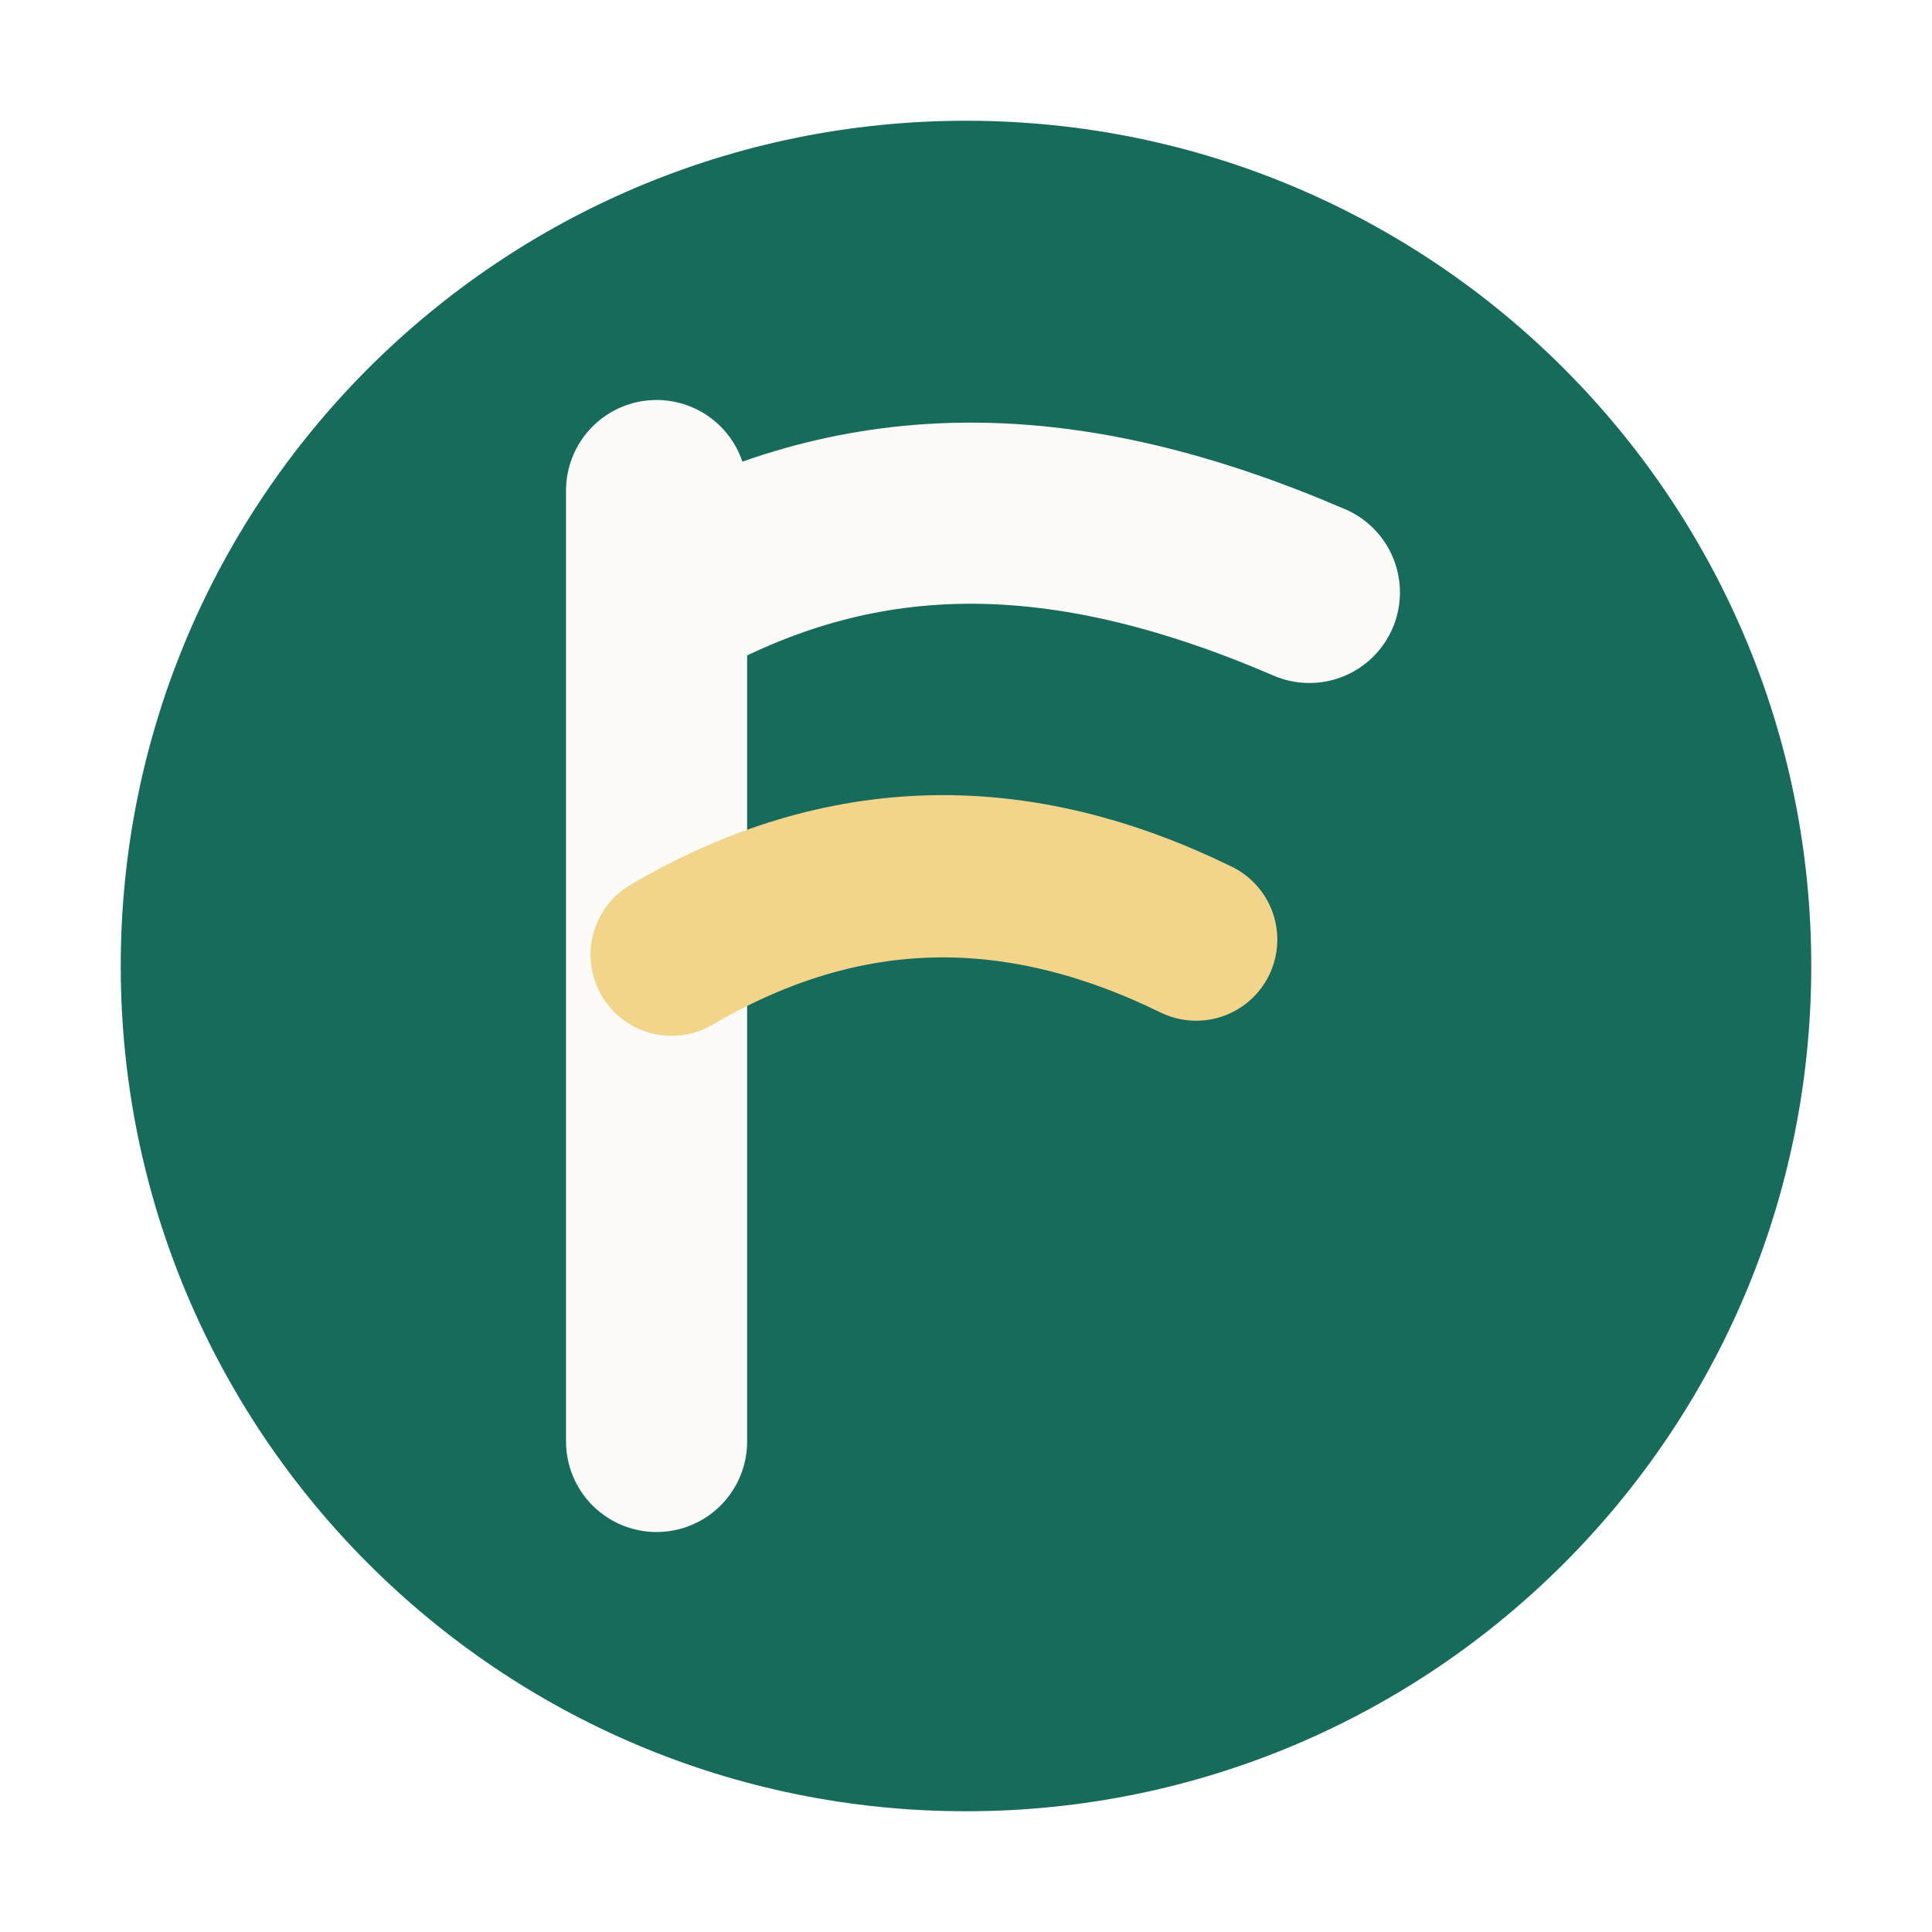
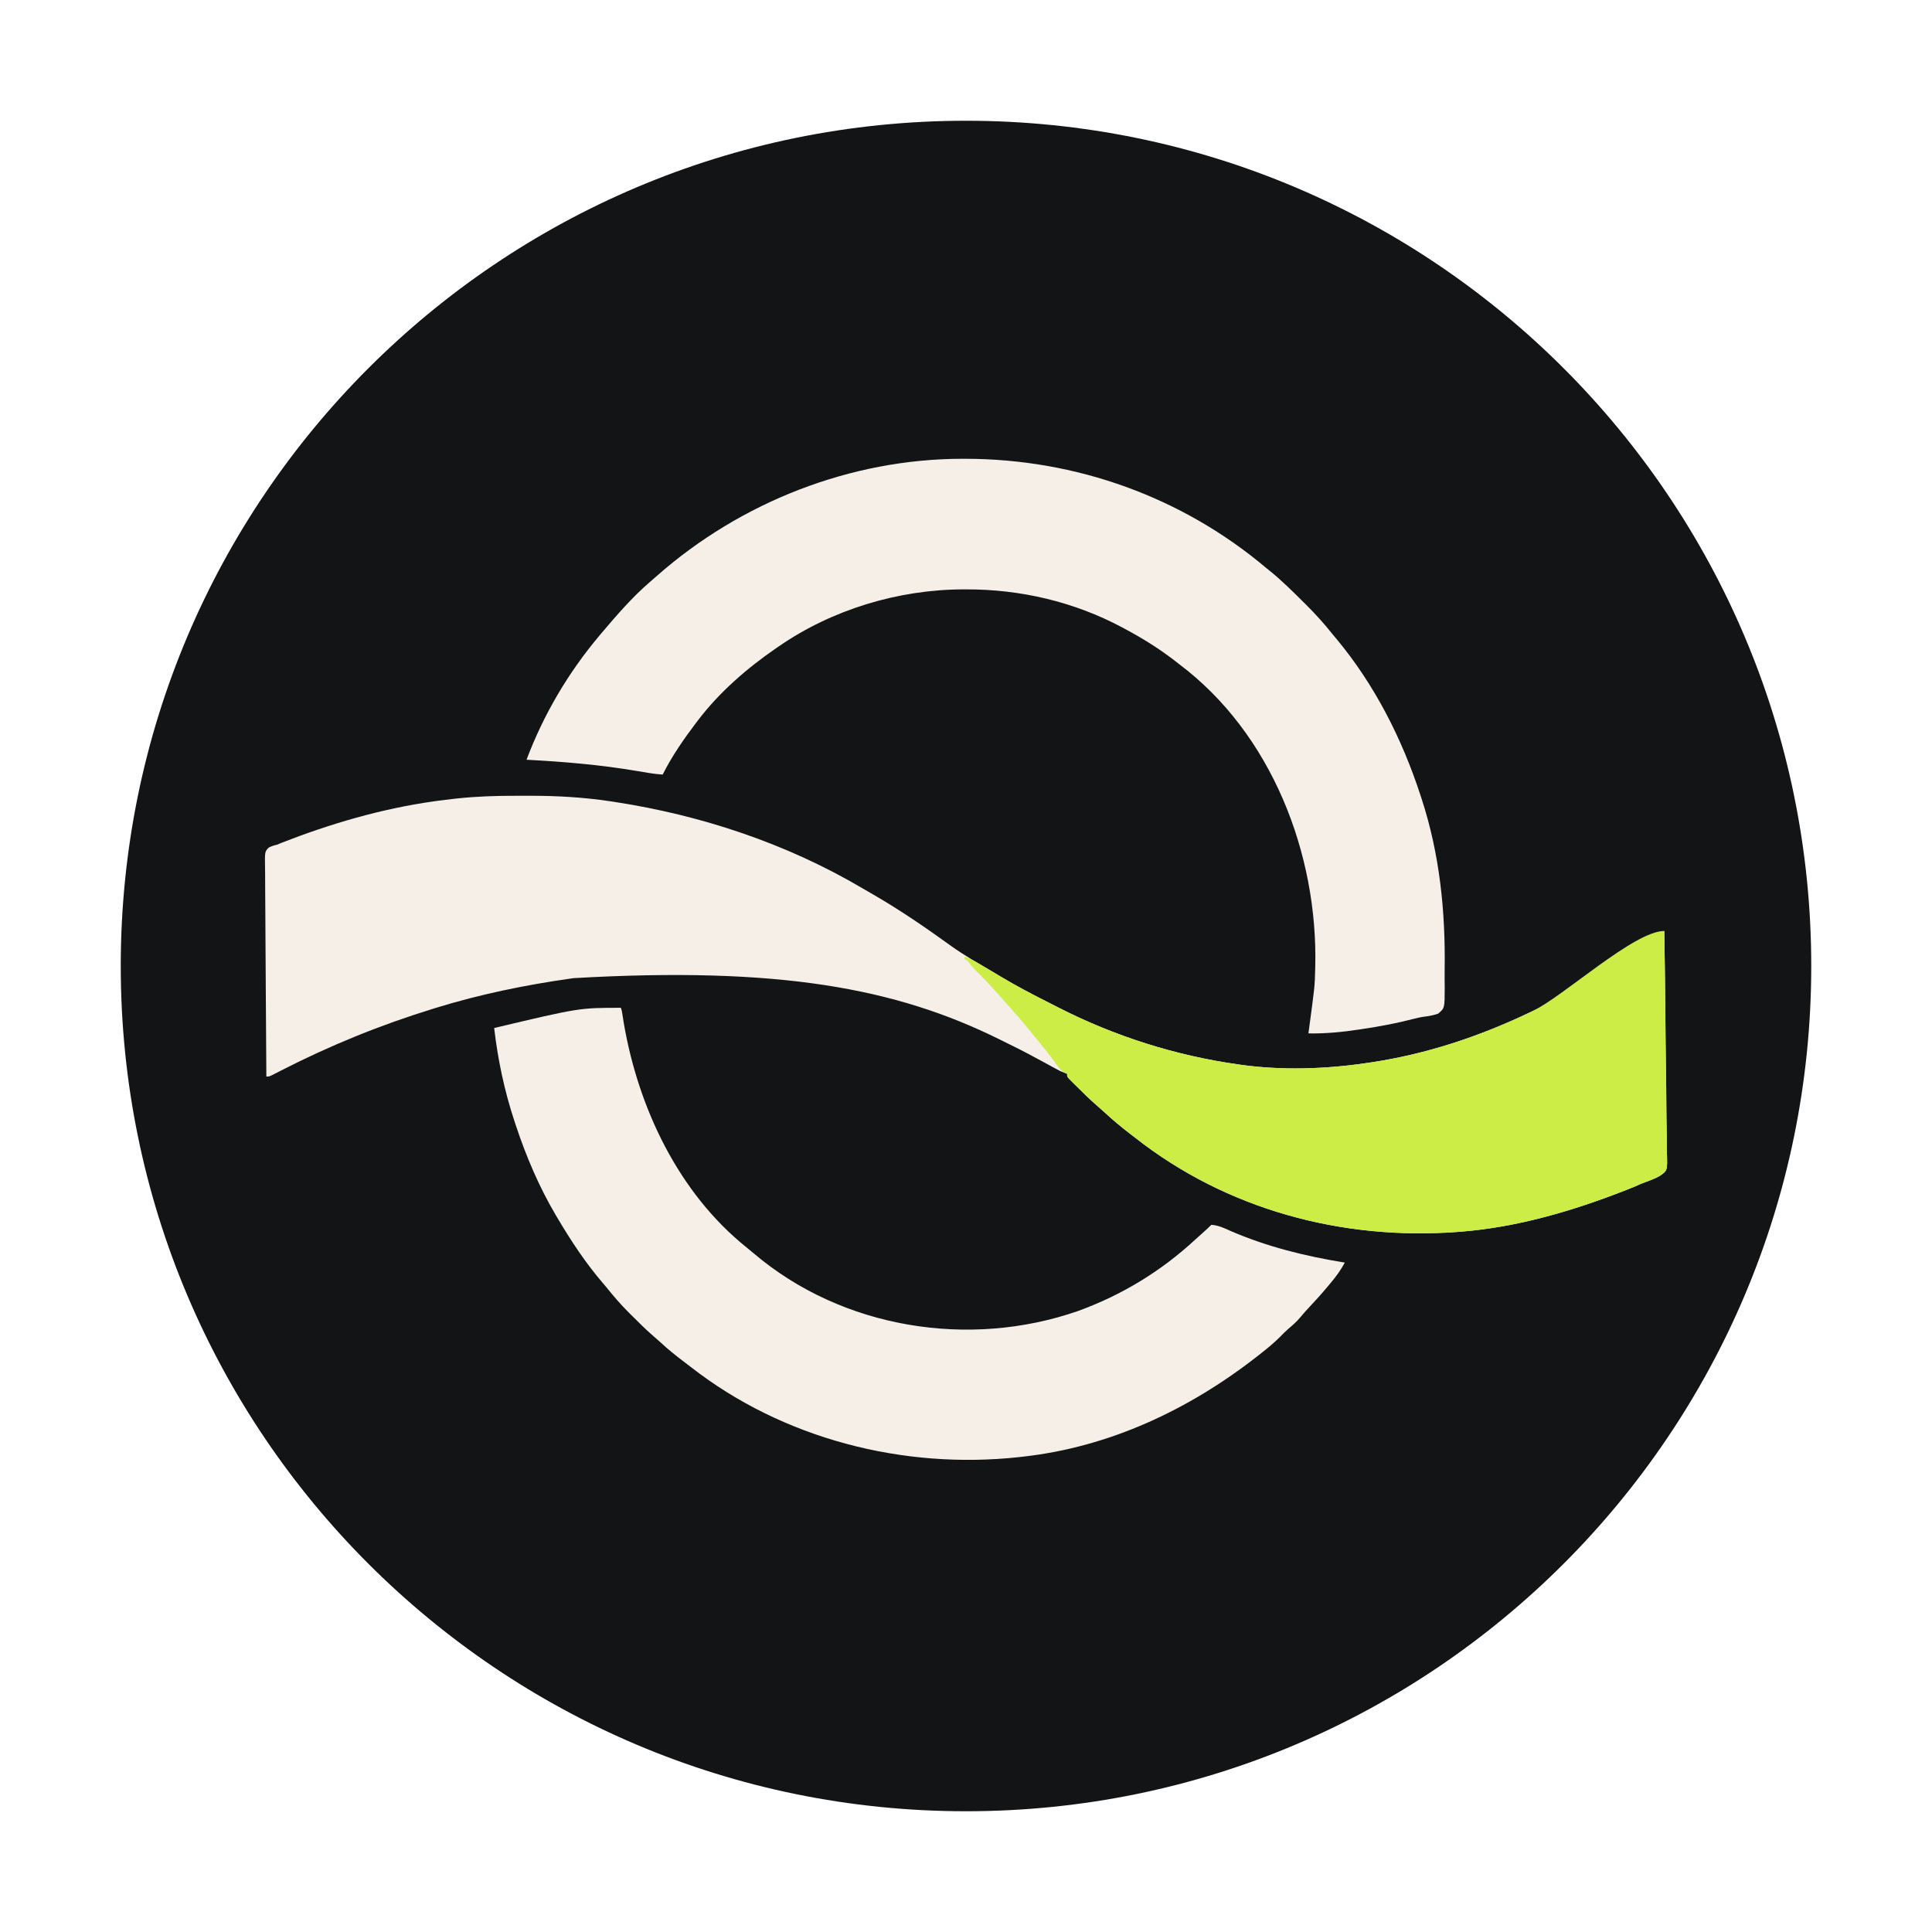
<svg xmlns="http://www.w3.org/2000/svg" width="512" height="512" viewBox="0 0 512 512">
  <rect width="512" height="512" fill="none" />
-   <circle cx="256" cy="256" r="224" fill="#176B5A" />
-   <path d="M174 130V382" fill="none" stroke="#FCFBF8" stroke-width="48" stroke-linecap="round" />
-   <path d="M178 157C229 129 282 129 347 157" fill="none" stroke="#FCFBF8" stroke-width="48" stroke-linecap="round" />
-   <path d="M178 253C224 226 270 226 317 249" fill="none" stroke="#F2D58B" stroke-width="43" stroke-linecap="round" />
+   <circle cx="256" cy="256" r="224" fill="#121416" />
+   <g transform="translate(32 32) scale(0.3572568)">
+     <path d="M0 0 C3.43 0.01 6.86 0 10.3 -0.01 C30.04 -0.03 49.71 1.09 69.25 4.01 C69.83 4.1 69.83 4.1 72.74 4.53 C137.23 14.37 200.56 35.43 256.84 68.66 C259.6 70.28 262.37 71.88 265.14 73.47 C285.1 85.03 304.05 98.05 322.73 111.55 C332.11 118.22 341.99 123.94 351.93 129.72 C354.24 131.07 356.53 132.44 358.81 133.82 C370.6 140.95 382.79 147.28 395.07 153.49 C397.33 154.63 399.58 155.78 401.82 156.93 C443.71 178.32 488.99 192.73 535.57 199.26 C536.38 199.38 537.2 199.5 538.04 199.62 C568.13 203.78 600.6 202.71 630.57 198.26 C631.68 198.1 632.8 197.94 633.95 197.77 C674.55 191.73 713.55 178.82 750.57 161.26 C751.71 160.72 752.85 160.18 754.02 159.62 C785.12 144.77 814.33 126.72 842.04 106.24 C842.71 105.75 843.39 105.25 844.08 104.74 C844.66 104.3 845.24 103.87 845.84 103.43 C847.68 102.18 849.58 101.24 851.57 100.26 C851.94 123.46 852.22 146.66 852.4 169.86 C852.48 180.64 852.59 191.41 852.77 202.18 C852.93 211.57 853.04 220.96 853.07 230.35 C853.09 235.32 853.14 240.29 853.26 245.26 C853.37 249.95 853.4 254.63 853.38 259.31 C853.38 261.03 853.41 262.74 853.47 264.46 C853.94 278.08 853.94 278.08 848.09 282.02 C844.68 283.89 841.17 285.32 837.5 286.58 C834.87 287.51 832.34 288.65 829.8 289.81 C827.98 290.55 826.15 291.29 824.32 292.01 C823.29 292.42 822.26 292.83 821.19 293.25 C782.95 308.1 742.61 319.93 701.57 323.26 C700.52 323.35 699.48 323.43 698.4 323.52 C612.43 329.92 526.78 307.04 458.57 253.26 C457.42 252.38 456.28 251.5 455.13 250.62 C448.58 245.58 442.31 240.38 436.26 234.75 C434.14 232.79 431.99 230.9 429.81 229.01 C425.21 225.01 420.88 220.76 416.57 216.45 C415.79 215.69 415.02 214.92 414.22 214.14 C413.49 213.41 412.76 212.68 412 211.93 C411.34 211.27 410.68 210.61 410 209.94 C408.57 208.26 408.57 208.26 408.57 206.26 C406.92 205.54 405.25 204.89 403.57 204.26 C401.83 203.37 400.1 202.45 398.39 201.5 C397.41 200.96 396.42 200.43 395.41 199.87 C394.37 199.3 393.33 198.73 392.25 198.14 C383.52 193.37 374.76 188.7 365.81 184.36 C363.21 183.08 360.61 181.79 358.02 180.5 C281.46 142.67 194.89 126.54 42.57 135.26 C41.84 135.36 41.12 135.46 40.37 135.57 C6.67 140.34 -26.89 147.22 -59.43 157.26 C-60.1 157.46 -60.76 157.67 -61.44 157.88 C-100.64 169.92 -138.27 185.24 -174.78 203.94 C-175.88 204.51 -176.99 205.07 -178.13 205.66 C-178.62 205.91 -178.62 205.91 -181.1 207.18 C-183.43 208.26 -183.43 208.26 -185.43 208.26 C-185.62 186.43 -185.76 164.59 -185.85 142.75 C-185.89 132.62 -185.95 122.48 -186.04 112.34 C-186.12 103.5 -186.17 94.67 -186.19 85.83 C-186.2 81.15 -186.22 76.48 -186.28 71.8 C-186.33 67.39 -186.35 62.99 -186.34 58.59 C-186.34 56.97 -186.36 55.35 -186.39 53.74 C-186.61 41.49 -186.61 41.49 -183.69 38.44 C-181.59 37.36 -179.74 36.77 -177.43 36.26 C-176.48 35.85 -175.52 35.44 -174.53 35.02 C-137.76 20.65 -100.03 9.58 -60.87 4.07 C-59.77 3.92 -58.68 3.76 -57.54 3.6 C-53.85 3.11 -50.14 2.67 -46.43 2.26 C-45.63 2.17 -44.82 2.08 -43.99 1.99 C-29.31 0.43 -14.75 -0.05 0 0 Z" fill="#F5EFE7" transform="translate(293.4331 500.7393)" />
+     <path d="M0 0 C0.8 -0 1.6 -0 2.43 -0 C84.27 0.11 163.13 28.34 225.69 81.25 C226.16 81.63 226.16 81.63 228.55 83.55 C237.2 90.61 245.09 98.44 253 106.31 C253.28 106.59 253.28 106.59 254.7 107.99 C261.83 115.08 268.44 122.35 274.69 130.25 C275.66 131.42 276.64 132.6 277.63 133.76 C305.79 167.63 326.06 207.56 339.69 249.25 C340.05 250.36 340.42 251.46 340.79 252.6 C354.1 293.53 358.37 335.73 357.76 378.59 C357.69 383.31 357.73 388.02 357.8 392.74 C357.75 407.51 357.75 407.51 352.91 411.61 C349.29 412.84 346.08 413.45 342.31 413.88 C339.47 414.28 336.78 414.93 334 415.65 C321.58 418.87 309.05 421.14 296.38 423.06 C295.69 423.17 295 423.27 294.29 423.38 C281.76 425.27 269.37 426.48 256.69 426.25 C256.75 425.82 256.75 425.82 257.04 423.66 C261.39 391.32 261.39 391.32 261.69 379.25 C261.71 378.54 261.73 377.82 261.75 377.08 C263.89 293.11 229.35 203.7 160.69 152.25 C159.3 151.18 157.92 150.1 156.54 149.03 C145.17 140.32 133.31 133 120.69 126.25 C119.97 125.87 119.26 125.48 118.53 125.09 C82.94 106.08 43.07 96.77 2.81 96.88 C2.02 96.88 1.22 96.88 0.41 96.88 C-47.51 97.03 -96.77 111.86 -136.31 139.25 C-136.92 139.66 -137.52 140.07 -138.14 140.5 C-159.68 155.27 -180.49 173.36 -196.31 194.25 C-196.79 194.88 -197.27 195.51 -197.76 196.15 C-206.83 208.16 -215.57 220.76 -222.31 234.25 C-228.84 233.85 -235.26 232.63 -241.7 231.54 C-268.79 226.97 -295.9 224.69 -323.31 223.25 C-310.74 189.84 -292.34 158.58 -269.31 131.25 C-268.81 130.65 -268.3 130.05 -267.78 129.43 C-256.51 116.12 -244.95 102.69 -231.7 91.3 C-229.92 89.77 -228.15 88.22 -226.39 86.67 C-164.3 32.04 -82.86 0.06 0 0 Z" fill="#F5EFE7" transform="translate(624.3125 250.75)" />
+     <path d="M0 0 C0.67 2 0.67 2 1.11 4.85 C1.28 5.91 1.45 6.98 1.63 8.07 C1.82 9.25 2 10.42 2.19 11.62 C12.98 74.25 42.66 137.18 93.14 177.69 C94.95 179.15 96.75 180.64 98.52 182.15 C164.29 238.02 258.39 253.02 339.17 224.9 C371.75 213.03 400.57 195.48 426 172 C427.83 170.35 429.66 168.71 431.5 167.06 C433.71 165.08 435.9 163.1 438 161 C443.11 161.31 447.4 163.36 452 165.44 C479.28 177.25 507.71 184.29 537 189 C534.03 194.57 530.55 199.29 526.5 204.12 C525.89 204.86 525.27 205.6 524.64 206.36 C519.79 212.17 514.73 217.76 509.55 223.27 C507.54 225.42 505.62 227.6 503.75 229.88 C501.13 232.99 498.16 235.56 495.06 238.19 C493 240 491.1 241.9 489.19 243.88 C484.45 248.66 479.29 252.85 474 257 C473.37 257.49 472.75 257.98 472.1 258.49 C421.51 298.07 362.38 325.91 298 333 C297.11 333.1 296.21 333.2 295.29 333.31 C209.52 342.65 120.16 319.81 51.8 266.4 C50.04 265.03 48.26 263.68 46.48 262.34 C40.59 257.91 34.93 253.31 29.51 248.3 C27.49 246.45 25.44 244.66 23.36 242.87 C18.21 238.38 13.39 233.58 8.56 228.75 C7.67 227.87 6.78 226.99 5.87 226.09 C-0.2 220.04 -5.66 213.69 -11 207 C-11.86 205.97 -12.73 204.95 -13.61 203.93 C-26.36 189.07 -37.03 172.82 -47 156 C-47.44 155.25 -47.89 154.51 -48.35 153.74 C-60.77 132.66 -70.32 110.2 -78 87 C-78.16 86.52 -78.16 86.52 -78.96 84.11 C-86.39 61.56 -91.28 38.57 -94 15 C-30.79 0 -30.79 0 0 0 Z" fill="#F5EFE7" transform="translate(371 658)" />
+     <path d="M0 0 C0.37 23.2 0.66 46.4 0.83 69.6 C0.91 80.38 1.02 91.15 1.21 101.92 C1.37 111.31 1.47 120.7 1.51 130.09 C1.53 135.06 1.58 140.03 1.69 145 C1.8 149.69 1.83 154.36 1.81 159.05 C1.81 160.77 1.85 162.48 1.91 164.2 C2.37 177.82 2.37 177.82 -3.48 181.75 C-6.88 183.63 -10.39 185.06 -14.06 186.32 C-16.7 187.25 -19.22 188.39 -21.77 189.55 C-23.59 190.29 -25.42 191.03 -27.25 191.75 C-27.77 191.95 -27.77 191.95 -30.37 192.99 C-68.62 207.84 -108.96 219.67 -150 223 C-151.05 223.09 -152.09 223.17 -153.17 223.26 C-239.13 229.66 -324.78 206.78 -393 153 C-394.15 152.12 -395.29 151.24 -396.44 150.36 C-402.98 145.32 -409.26 140.12 -415.3 134.48 C-417.43 132.53 -419.57 130.64 -421.76 128.75 C-426.35 124.75 -430.69 120.5 -435 116.19 C-435.77 115.43 -436.55 114.66 -437.35 113.88 C-438.08 113.15 -438.81 112.42 -439.56 111.67 C-440.22 111.01 -440.89 110.35 -441.57 109.68 C-443 108 -443 108 -443 106 C-443.58 105.73 -444.16 105.47 -444.75 105.2 C-447.74 103.61 -448.98 101.63 -450.94 98.88 C-456.18 91.64 -461.82 84.76 -467.48 77.85 C-468.83 76.2 -470.18 74.55 -471.52 72.89 C-475.83 67.56 -480.27 62.39 -484.89 57.32 C-486.75 55.28 -488.57 53.21 -490.38 51.12 C-497.11 43.4 -504.03 35.87 -511.35 28.69 C-513.4 26.59 -515.18 24.31 -517 22 C-517.66 21.67 -518.32 21.34 -519 21 C-519 20.34 -519 19.68 -519 19 C-514.41 20.64 -510.41 23.01 -506.25 25.5 C-505.5 25.95 -504.75 26.39 -503.97 26.85 C-500.32 29.01 -496.68 31.19 -493.05 33.39 C-481.16 40.56 -468.88 46.97 -456.49 53.23 C-454.24 54.37 -451.99 55.52 -449.74 56.67 C-407.85 78.06 -362.58 92.47 -316 99 C-315.59 99.06 -315.59 99.06 -313.53 99.36 C-283.44 103.52 -250.97 102.45 -221 98 C-219.88 97.84 -218.77 97.68 -217.62 97.51 C-177.02 91.46 -138.02 78.56 -101 61 C-99.86 60.46 -98.72 59.92 -97.54 59.36 C-74.82 48.51 -22.32 0 0 0 Z" fill="#CBED46" transform="translate(1145 601)" />
+   </g>
</svg>
